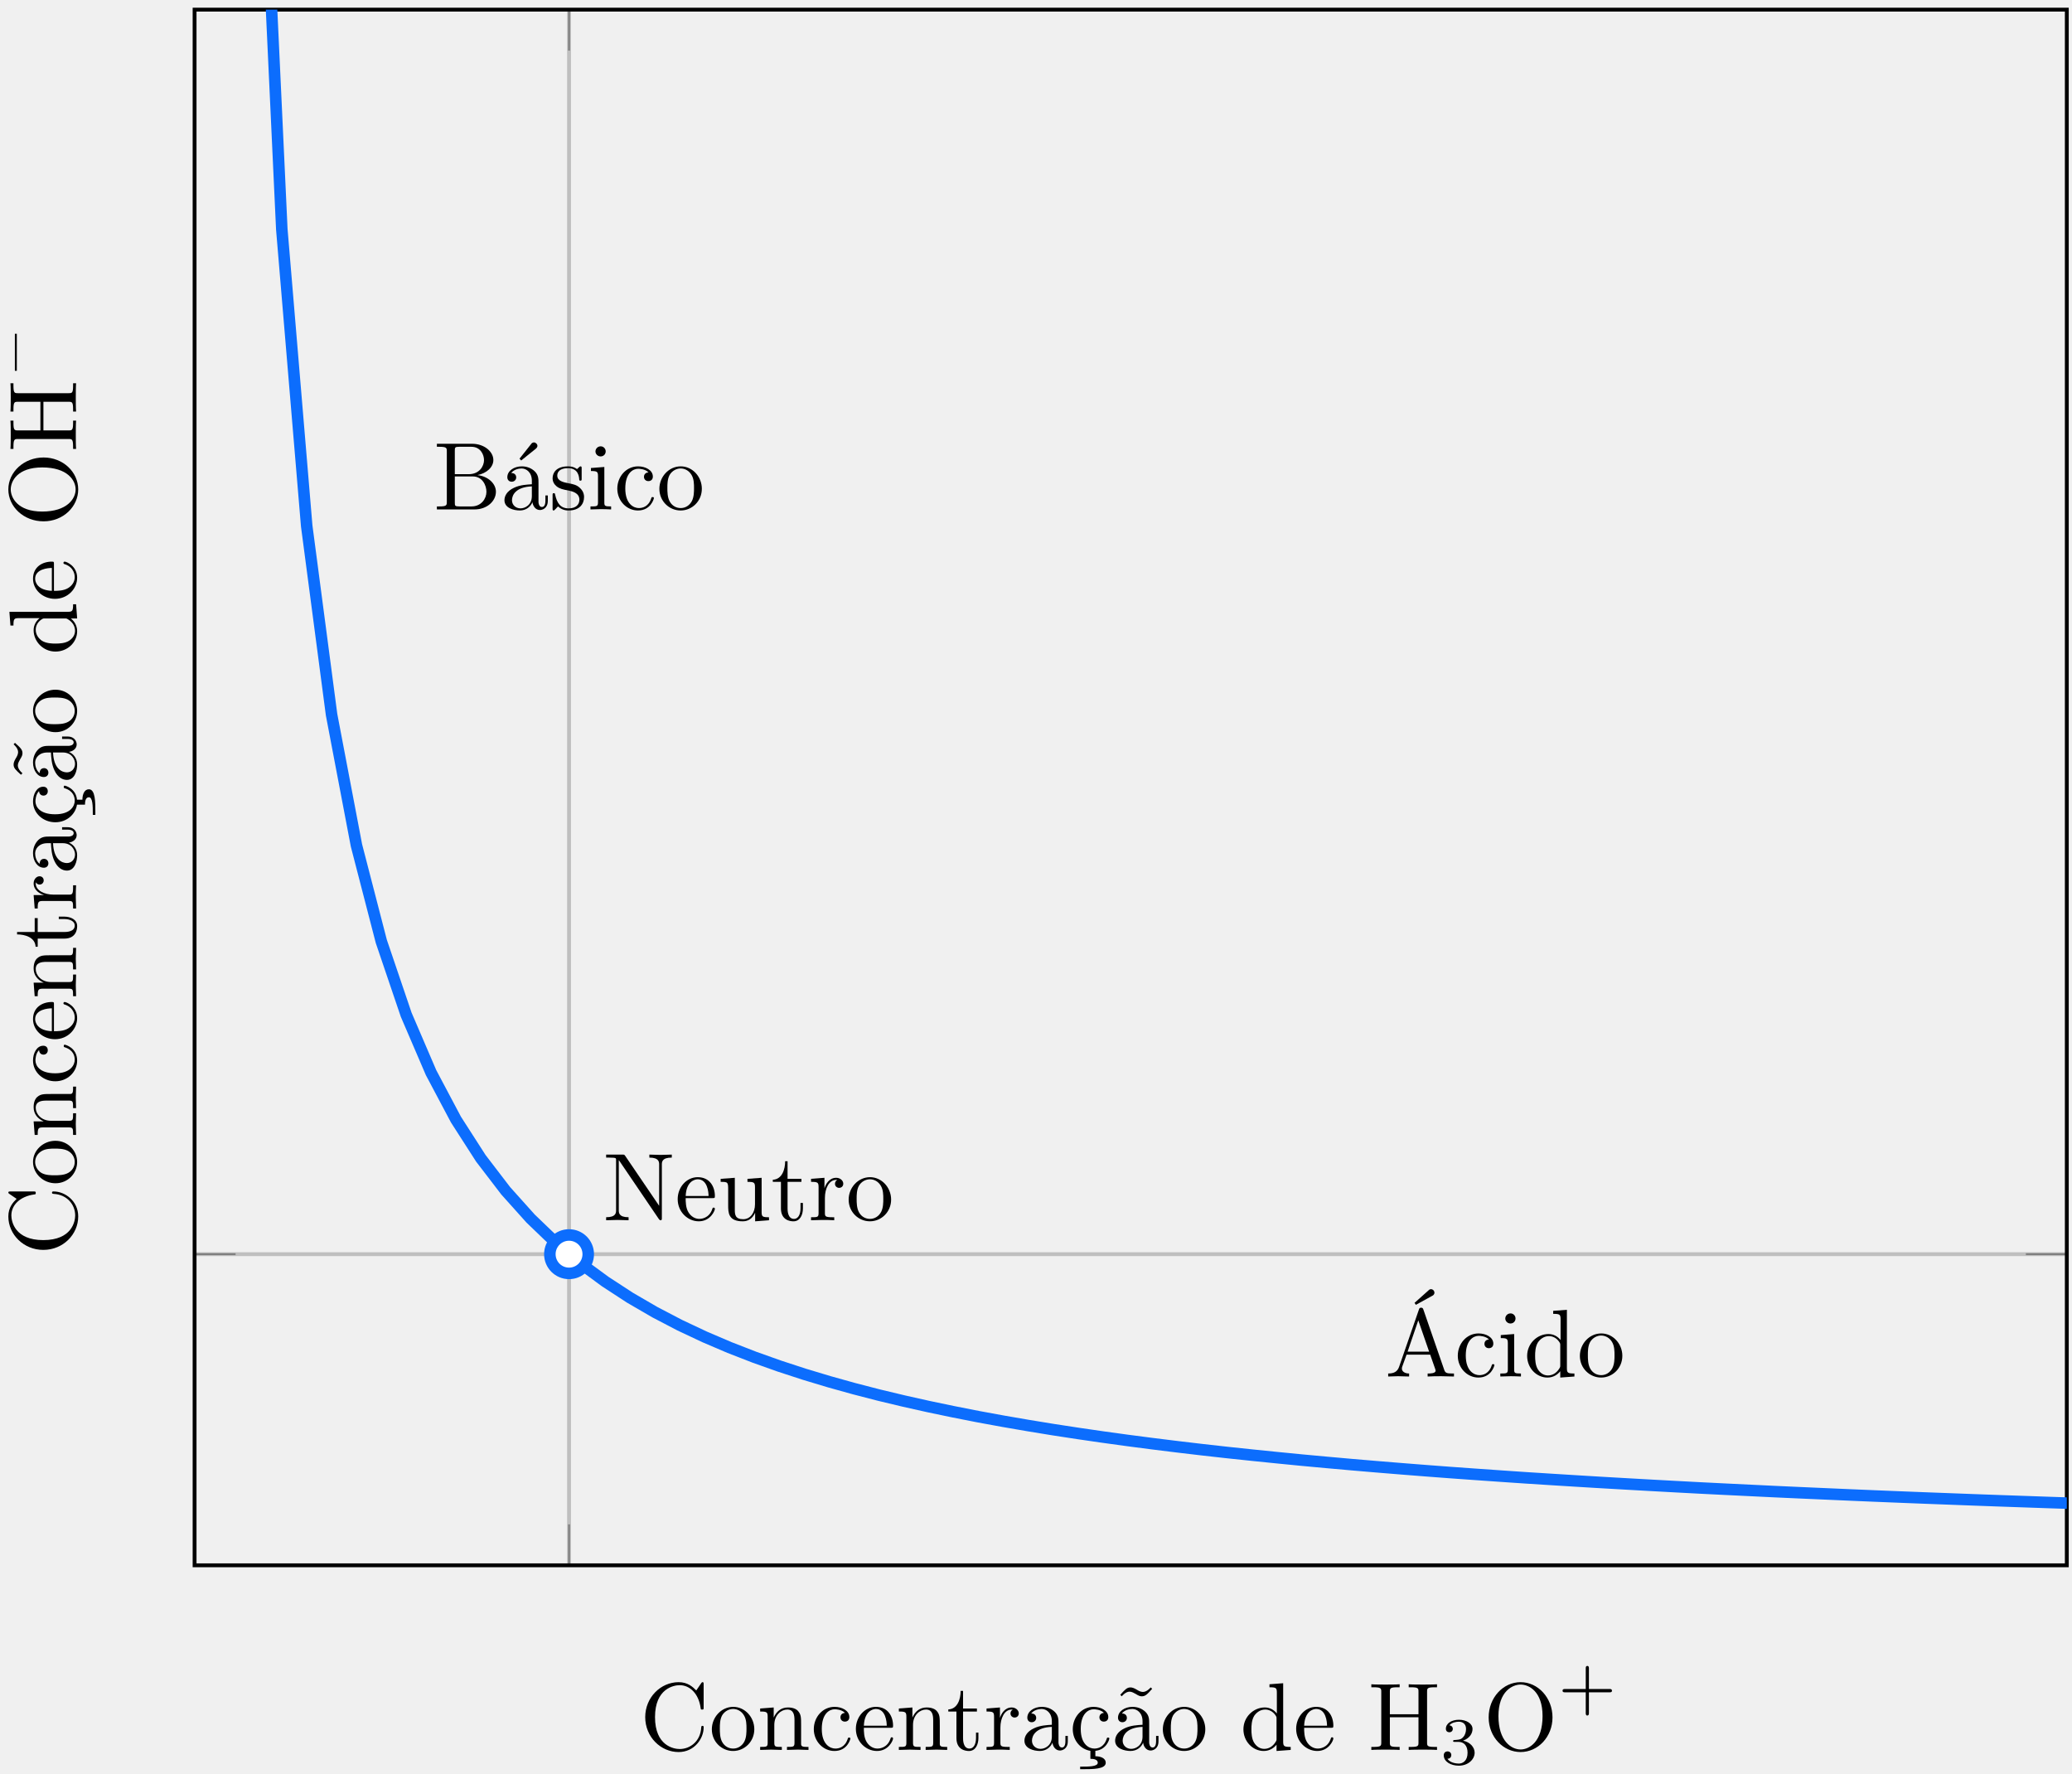
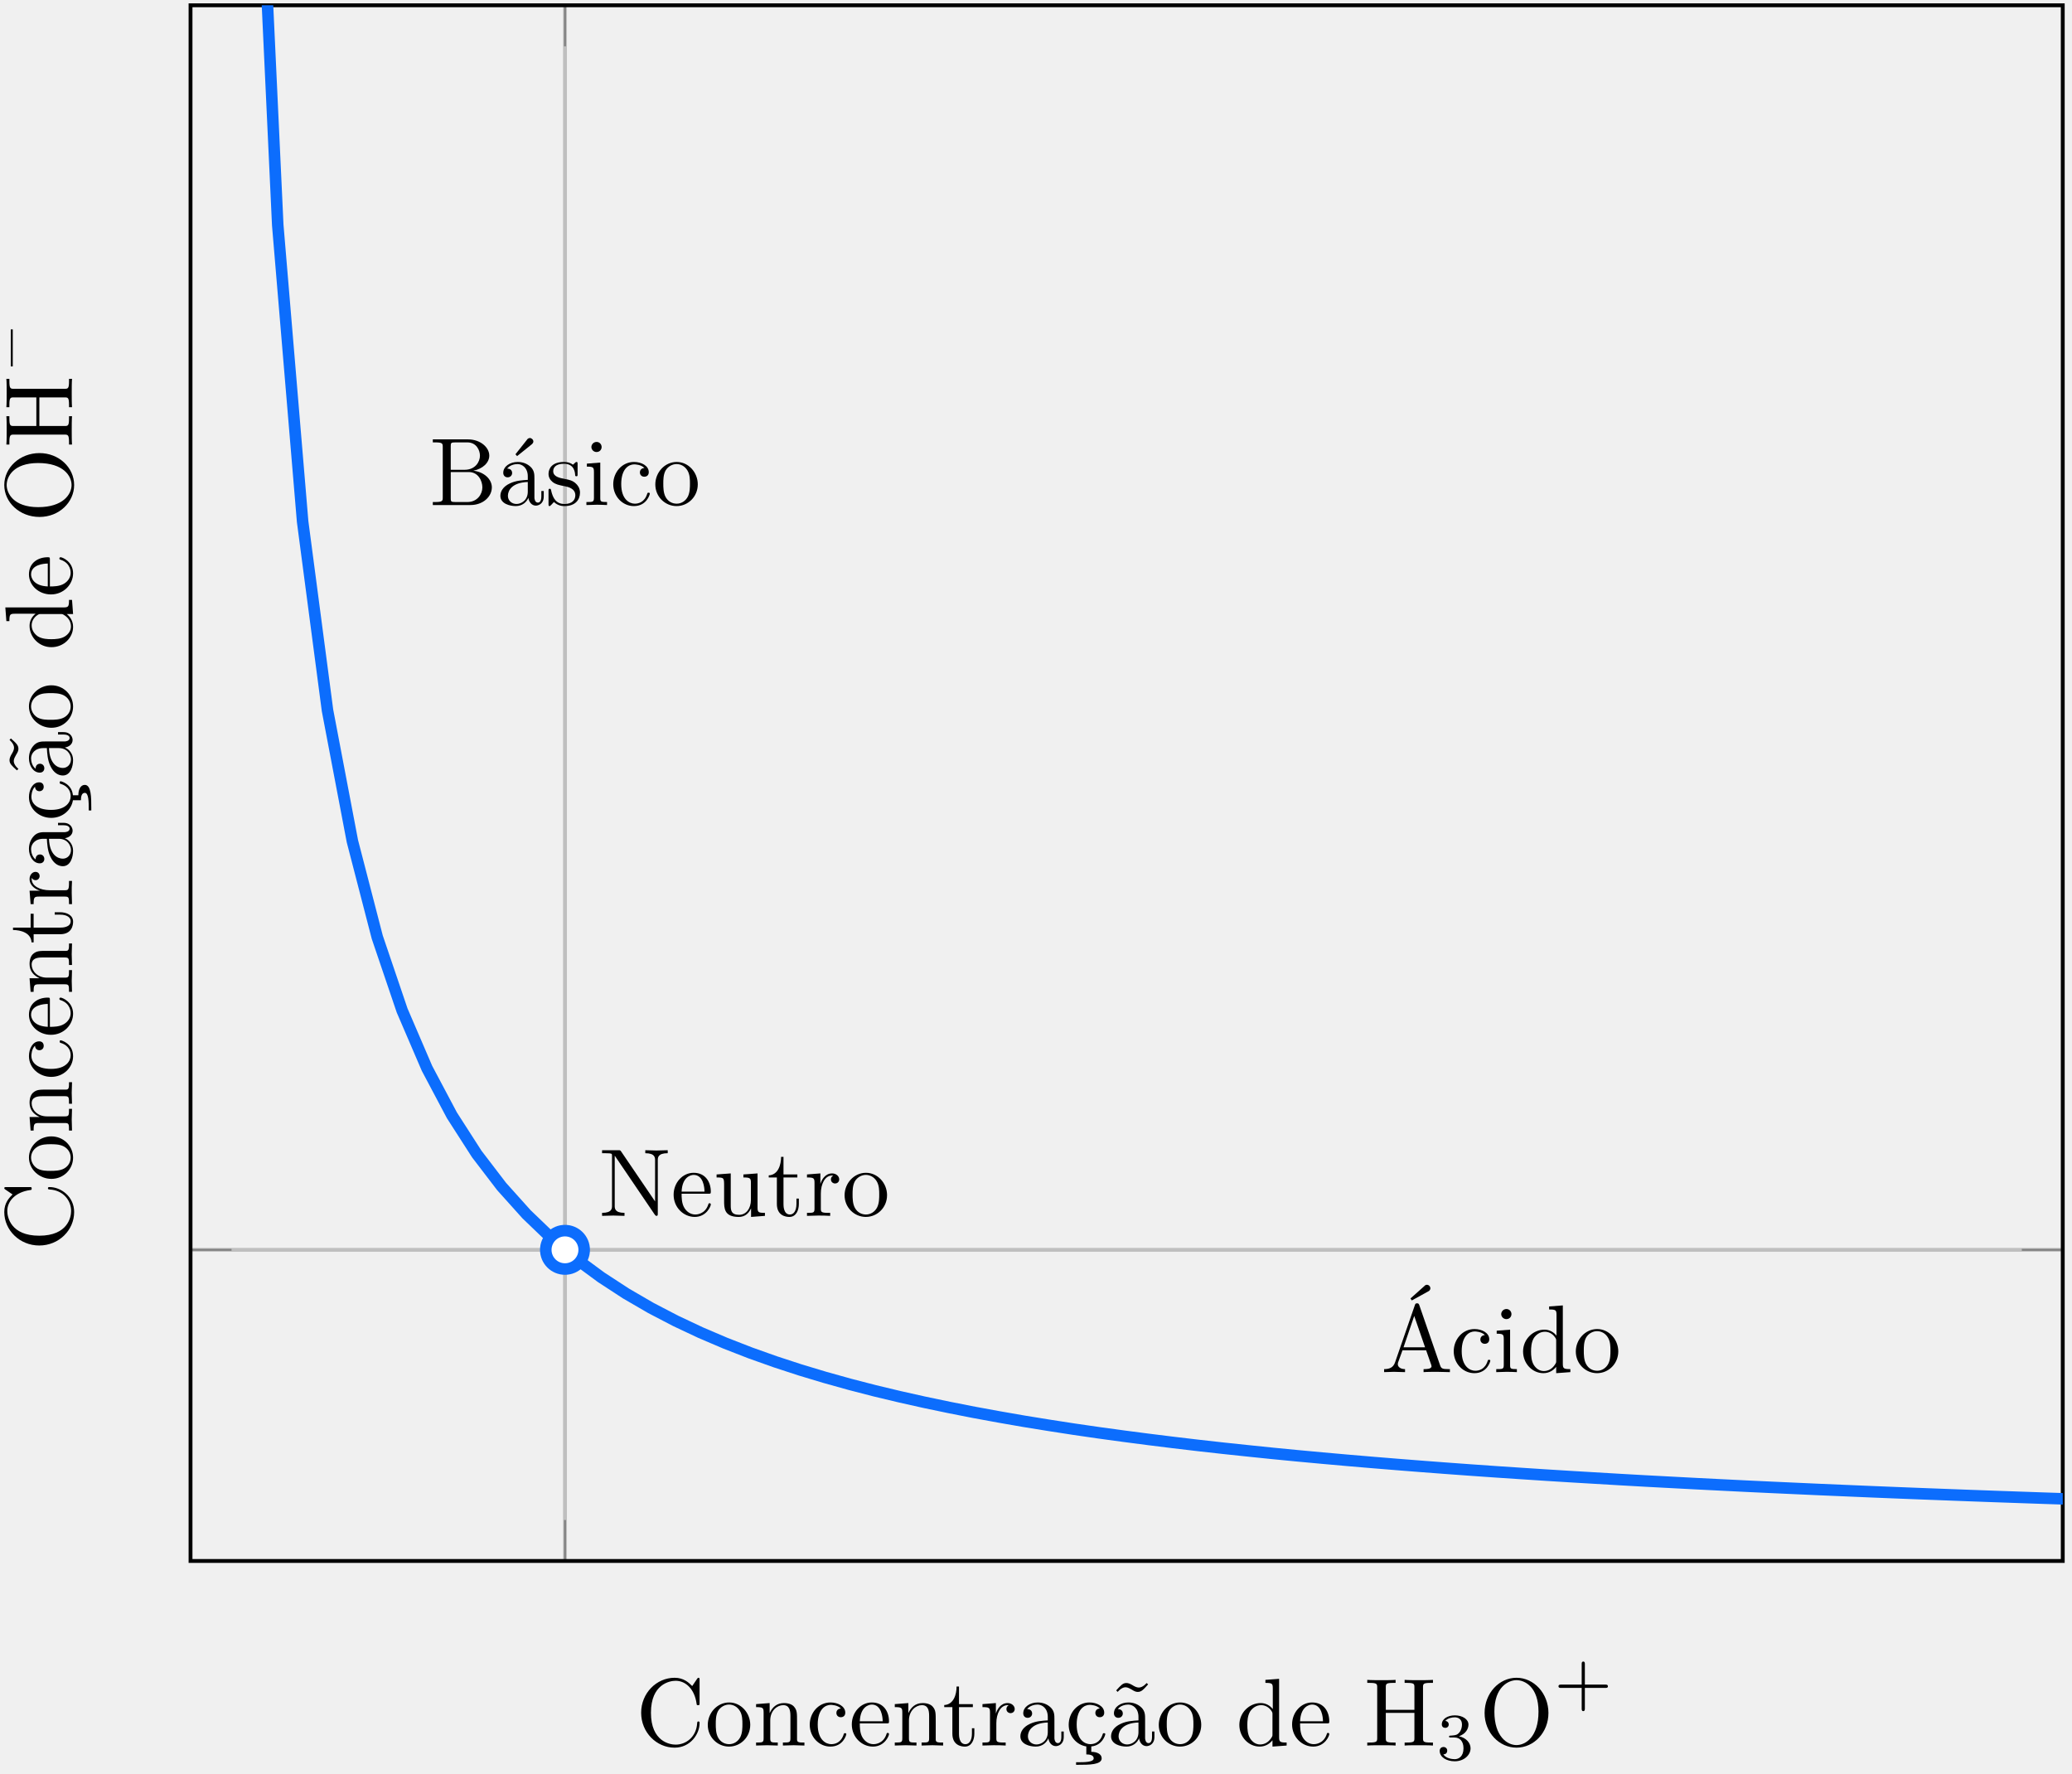
<svg xmlns="http://www.w3.org/2000/svg" xmlns:xlink="http://www.w3.org/1999/xlink" width="215pt" height="184pt" version="1.1" viewBox="0 0 215 184">
  <defs>
    <symbol id="aj" overflow="visible">
      <path d="m7.141-6.5v-0.312l-1.172 0.031-1.156-0.031v0.312c1.016 0 1.016 0.469 1.016 0.734v4.266l-3.516-5.172c-0.094-0.125-0.094-0.141-0.281-0.141h-1.703v0.312h0.297c0.141 0 0.344 0.016 0.484 0.016 0.234 0.031 0.25 0.047 0.25 0.234v5.203c0 0.266 0 0.734-1.031 0.734v0.312l1.172-0.031 1.156 0.031v-0.312c-1.016 0-1.016-0.469-1.016-0.734v-5.188c0.047 0.047 0.047 0.062 0.094 0.125l4.062 5.984c0.094 0.109 0.109 0.125 0.172 0.125 0.141 0 0.141-0.062 0.141-0.266v-5.5c0-0.266 0-0.734 1.031-0.734z" />
    </symbol>
    <symbol id="c" overflow="visible">
      <path d="m4.141-1.188c0-0.094-0.078-0.125-0.141-0.125-0.078 0-0.109 0.062-0.125 0.141-0.344 1.031-1.25 1.031-1.344 1.031-0.5 0-0.891-0.297-1.125-0.672-0.297-0.469-0.297-1.125-0.297-1.484h2.781c0.219 0 0.25 0 0.25-0.219 0-0.984-0.547-1.953-1.781-1.953-1.156 0-2.078 1.031-2.078 2.281 0 1.328 1.047 2.297 2.188 2.297 1.219 0 1.672-1.109 1.672-1.297zm-0.656-1.328h-2.375c0.062-1.484 0.906-1.734 1.25-1.734 1.016 0 1.125 1.344 1.125 1.734z" />
    </symbol>
    <symbol id="z" overflow="visible">
      <path d="m5.328 0v-0.312c-0.688 0-0.766-0.062-0.766-0.562v-3.531l-1.469 0.109v0.312c0.688 0 0.781 0.062 0.781 0.562v1.766c0 0.875-0.484 1.547-1.219 1.547-0.828 0-0.875-0.469-0.875-0.984v-3.312l-1.469 0.109v0.312c0.781 0 0.781 0.031 0.781 0.906v1.5c0 0.781 0 1.688 1.516 1.688 0.562 0 1-0.281 1.281-0.891v0.891z" />
    </symbol>
    <symbol id="i" overflow="visible">
      <path d="m3.312-1.234v-0.562h-0.25v0.547c0 0.734-0.297 1.109-0.672 1.109-0.672 0-0.672-0.906-0.672-1.078v-2.766h1.438v-0.312h-1.438v-1.828h-0.25c0 0.812-0.297 1.875-1.281 1.922v0.219h0.844v2.75c0 1.219 0.938 1.344 1.297 1.344 0.703 0 0.984-0.703 0.984-1.344z" />
    </symbol>
    <symbol id="h" overflow="visible">
      <path d="m3.625-3.797c0-0.312-0.312-0.609-0.734-0.609-0.734 0-1.094 0.672-1.219 1.094v-1.094l-1.391 0.109v0.312c0.703 0 0.781 0.062 0.781 0.562v2.672c0 0.438-0.109 0.438-0.781 0.438v0.312l1.141-0.031c0.391 0 0.859 0 1.266 0.031v-0.312h-0.219c-0.734 0-0.75-0.109-0.75-0.469v-1.531c0-0.984 0.422-1.875 1.172-1.875 0.062 0 0.094 0 0.109 0.016-0.031 0-0.234 0.125-0.234 0.391s0.219 0.422 0.438 0.422c0.172 0 0.422-0.125 0.422-0.438z" />
    </symbol>
    <symbol id="a" overflow="visible">
      <path d="m4.688-2.141c0-1.266-0.984-2.328-2.188-2.328-1.25 0-2.219 1.094-2.219 2.328 0 1.297 1.031 2.25 2.203 2.25 1.203 0 2.203-0.984 2.203-2.25zm-0.812-0.078c0 0.359 0 0.906-0.219 1.344-0.234 0.453-0.672 0.734-1.156 0.734-0.438 0-0.875-0.203-1.141-0.672-0.25-0.438-0.25-1.047-0.25-1.406 0-0.391 0-0.922 0.234-1.359 0.266-0.453 0.734-0.672 1.141-0.672 0.438 0 0.859 0.219 1.125 0.656 0.266 0.422 0.266 1 0.266 1.375z" />
    </symbol>
    <symbol id="y" overflow="visible">
      <path d="m7.141 0v-0.312h-0.172c-0.594 0-0.734-0.062-0.844-0.391l-2.156-6.234c-0.047-0.125-0.078-0.203-0.234-0.203s-0.188 0.062-0.234 0.203l-2.062 5.953c-0.188 0.516-0.578 0.672-1.125 0.672v0.312l1.016-0.031 1.156 0.031v-0.312c-0.5 0-0.75-0.25-0.75-0.5 0-0.031 0.016-0.141 0.016-0.156l0.469-1.297h2.453l0.531 1.516c0.016 0.047 0.031 0.109 0.031 0.141 0 0.297-0.562 0.297-0.828 0.297v0.312c0.359-0.031 1.062-0.031 1.438-0.031zm-2.578-2.578h-2.234l1.109-3.25zm0.547-6.062c0.031-0.219-0.141-0.422-0.359-0.422-0.109 0-0.219 0.078-0.25 0.125l-1.453 1.297 0.141 0.203 1.703-0.938c0.109-0.047 0.188-0.141 0.219-0.266z" />
    </symbol>
    <symbol id="b" overflow="visible">
      <path d="m4.141-1.188c0-0.094-0.109-0.094-0.141-0.094-0.078 0-0.109 0.031-0.125 0.094-0.281 0.922-0.938 1.047-1.297 1.047-0.531 0-1.406-0.422-1.406-2.031 0-1.625 0.812-2.047 1.344-2.047 0.094 0 0.719 0.016 1.062 0.375-0.406 0.031-0.469 0.328-0.469 0.453 0 0.266 0.188 0.453 0.453 0.453s0.469-0.156 0.469-0.469c0-0.672-0.766-1.062-1.531-1.062-1.25 0-2.156 1.078-2.156 2.312 0 1.281 0.984 2.266 2.141 2.266 1.328 0 1.656-1.203 1.656-1.297z" />
    </symbol>
    <symbol id="g" overflow="visible">
      <path d="m2.469 0v-0.312c-0.672 0-0.703-0.047-0.703-0.438v-3.656l-1.391 0.109v0.312c0.641 0 0.734 0.062 0.734 0.547v2.688c0 0.438-0.109 0.438-0.781 0.438v0.312l1.094-0.031c0.359 0 0.703 0.016 1.047 0.031zm-0.562-6.016c0-0.281-0.219-0.531-0.516-0.531-0.344 0-0.547 0.281-0.547 0.531 0 0.266 0.234 0.516 0.531 0.516 0.344 0 0.531-0.266 0.531-0.516z" />
    </symbol>
    <symbol id="k" overflow="visible">
      <path d="m5.25 0v-0.312c-0.688 0-0.781-0.062-0.781-0.562v-6.047l-1.422 0.109v0.312c0.688 0 0.766 0.062 0.766 0.562v2.156c-0.281-0.359-0.719-0.625-1.25-0.625-1.172 0-2.219 0.984-2.219 2.266 0 1.266 0.969 2.25 2.109 2.25 0.641 0 1.078-0.344 1.328-0.656v0.656zm-1.469-1.172c0 0.172 0 0.188-0.109 0.359-0.297 0.484-0.734 0.703-1.172 0.703-0.453 0-0.812-0.266-1.047-0.641-0.25-0.406-0.281-0.969-0.281-1.391 0-0.359 0.016-0.953 0.297-1.406 0.219-0.312 0.594-0.641 1.141-0.641 0.344 0 0.766 0.156 1.062 0.594 0.109 0.172 0.109 0.188 0.109 0.375z" />
    </symbol>
    <symbol id="ai" overflow="visible">
      <path d="m6.484-1.828c0-0.859-0.812-1.609-1.922-1.734 0.969-0.188 1.656-0.828 1.656-1.562 0-0.859-0.922-1.688-2.219-1.688h-3.641v0.312h0.234c0.766 0 0.797 0.109 0.797 0.469v5.25c0 0.359-0.031 0.469-0.797 0.469h-0.234v0.312h3.906c1.328 0 2.219-0.891 2.219-1.828zm-1.234-3.297c0 0.641-0.484 1.469-1.594 1.469h-1.438v-2.438c0-0.344 0.016-0.406 0.484-0.406h1.234c0.969 0 1.312 0.844 1.312 1.375zm0.25 3.297c0 0.703-0.531 1.516-1.547 1.516h-1.25c-0.469 0-0.484-0.062-0.484-0.391v-2.719h1.875c0.984 0 1.406 0.922 1.406 1.594z" />
    </symbol>
    <symbol id="ah" overflow="visible">
      <path d="m4.812-0.891v-0.562h-0.25v0.562c0 0.578-0.25 0.641-0.359 0.641-0.328 0-0.359-0.453-0.359-0.5v-1.984c0-0.422 0-0.812-0.359-1.188-0.391-0.391-0.891-0.547-1.375-0.547-0.812 0-1.5 0.469-1.5 1.125 0 0.297 0.203 0.469 0.453 0.469 0.281 0 0.469-0.203 0.469-0.453 0-0.125-0.062-0.453-0.516-0.453 0.266-0.359 0.766-0.469 1.078-0.469 0.484 0 1.062 0.391 1.062 1.281v0.359c-0.516 0.031-1.219 0.062-1.844 0.359-0.75 0.344-1 0.859-1 1.297 0 0.812 0.969 1.062 1.594 1.062 0.672 0 1.125-0.406 1.312-0.859 0.047 0.391 0.312 0.812 0.781 0.812 0.203 0 0.812-0.141 0.812-0.953zm-1.656-0.5c0 0.938-0.719 1.281-1.172 1.281-0.484 0-0.891-0.344-0.891-0.844 0-0.547 0.406-1.375 2.062-1.438zm0.578-5.203c0-0.188-0.188-0.359-0.359-0.359-0.156 0-0.266 0.109-0.297 0.172l-1.203 1.516 0.172 0.188 1.516-1.219c0.094-0.078 0.172-0.188 0.172-0.297z" />
    </symbol>
    <symbol id="ag" overflow="visible">
      <path d="m3.594-1.281c0-0.516-0.297-0.828-0.422-0.938-0.328-0.328-0.719-0.406-1.141-0.484-0.562-0.109-1.219-0.234-1.219-0.812 0-0.359 0.25-0.766 1.109-0.766 1.094 0 1.156 0.906 1.172 1.203 0 0.094 0.109 0.094 0.109 0.094 0.141 0 0.141-0.047 0.141-0.234v-1.016c0-0.156 0-0.234-0.109-0.234-0.047 0-0.078 0-0.203 0.125-0.031 0.031-0.125 0.125-0.172 0.156-0.375-0.281-0.781-0.281-0.938-0.281-1.219 0-1.594 0.672-1.594 1.234 0 0.344 0.156 0.625 0.422 0.844 0.328 0.25 0.609 0.312 1.328 0.453 0.219 0.047 1.031 0.203 1.031 0.922 0 0.5-0.344 0.906-1.125 0.906-0.844 0-1.203-0.562-1.391-1.422-0.031-0.125-0.031-0.156-0.141-0.156-0.125 0-0.125 0.062-0.125 0.234v1.328c0 0.172 0 0.234 0.109 0.234 0.047 0 0.062-0.016 0.25-0.203 0.016-0.016 0.016-0.031 0.203-0.219 0.438 0.406 0.891 0.422 1.094 0.422 1.141 0 1.609-0.672 1.609-1.391z" />
    </symbol>
    <symbol id="af" overflow="visible">
      <path d="m6.625-2.328c0-0.094 0-0.172-0.125-0.172-0.109 0-0.109 0.062-0.125 0.172-0.078 1.422-1.141 2.234-2.234 2.234-0.609 0-2.562-0.328-2.562-3.312 0-2.969 1.953-3.312 2.562-3.312 1.078 0 1.969 0.906 2.172 2.359 0.016 0.141 0.016 0.172 0.156 0.172 0.156 0 0.156-0.031 0.156-0.234v-2.359c0-0.172 0-0.25-0.109-0.25-0.031 0-0.078 0-0.156 0.125l-0.5 0.734c-0.359-0.359-0.875-0.859-1.828-0.859-1.875 0-3.469 1.594-3.469 3.625 0 2.062 1.609 3.625 3.469 3.625 1.625 0 2.594-1.391 2.594-2.547z" />
    </symbol>
    <symbol id="j" overflow="visible">
      <path d="m5.328 0v-0.312c-0.516 0-0.766 0-0.766-0.297v-1.906c0-0.859 0-1.156-0.312-1.516-0.141-0.172-0.469-0.375-1.047-0.375-0.734 0-1.203 0.422-1.484 1.047v-1.047l-1.406 0.109v0.312c0.703 0 0.781 0.062 0.781 0.562v2.672c0 0.438-0.109 0.438-0.781 0.438v0.312l1.141-0.031 1.109 0.031v-0.312c-0.672 0-0.781 0-0.781-0.438v-1.844c0-1.031 0.719-1.594 1.344-1.594 0.641 0 0.75 0.531 0.75 1.109v2.328c0 0.438-0.109 0.438-0.781 0.438v0.312l1.125-0.031z" />
    </symbol>
    <symbol id="ae" overflow="visible">
      <path d="m4.812-0.891v-0.562h-0.25v0.562c0 0.578-0.25 0.641-0.359 0.641-0.328 0-0.359-0.453-0.359-0.5v-1.984c0-0.422 0-0.812-0.359-1.188-0.391-0.391-0.891-0.547-1.375-0.547-0.812 0-1.5 0.469-1.5 1.125 0 0.297 0.203 0.469 0.453 0.469 0.281 0 0.469-0.203 0.469-0.453 0-0.125-0.062-0.453-0.516-0.453 0.266-0.359 0.766-0.469 1.078-0.469 0.484 0 1.062 0.391 1.062 1.281v0.359c-0.516 0.031-1.219 0.062-1.844 0.359-0.75 0.344-1 0.859-1 1.297 0 0.812 0.969 1.062 1.594 1.062 0.672 0 1.125-0.406 1.312-0.859 0.047 0.391 0.312 0.812 0.781 0.812 0.203 0 0.812-0.141 0.812-0.953zm-1.656-0.5c0 0.938-0.719 1.281-1.172 1.281-0.484 0-0.891-0.344-0.891-0.844 0-0.547 0.406-1.375 2.062-1.438z" />
    </symbol>
    <symbol id="ad" overflow="visible">
      <path d="m4.141-1.188c0-0.094-0.109-0.094-0.141-0.094-0.078 0-0.109 0.031-0.125 0.094-0.281 0.922-0.938 1.047-1.297 1.047-0.531 0-1.406-0.422-1.406-2.031 0-1.625 0.812-2.047 1.344-2.047 0.094 0 0.719 0.016 1.062 0.375-0.406 0.031-0.469 0.328-0.469 0.453 0 0.266 0.188 0.453 0.453 0.453s0.469-0.156 0.469-0.469c0-0.672-0.766-1.062-1.531-1.062-1.25 0-2.156 1.078-2.156 2.312 0 1.172 0.812 2.094 1.828 2.25v0.828c0.375 0 0.766 0.078 0.766 0.406 0 0.406-0.953 0.406-1.703 0.406h-0.125v0.266h0.25c1.078 0 2.406 0 2.406-0.672 0-0.469-0.531-0.672-1.078-0.672v-0.562c1.156-0.109 1.453-1.188 1.453-1.281z" />
    </symbol>
    <symbol id="ac" overflow="visible">
      <path d="m4.812-0.891v-0.562h-0.25v0.562c0 0.578-0.25 0.641-0.359 0.641-0.328 0-0.359-0.453-0.359-0.5v-1.984c0-0.422 0-0.812-0.359-1.188-0.391-0.391-0.891-0.547-1.375-0.547-0.812 0-1.5 0.469-1.5 1.125 0 0.297 0.203 0.469 0.453 0.469 0.281 0 0.469-0.203 0.469-0.453 0-0.125-0.062-0.453-0.516-0.453 0.266-0.359 0.766-0.469 1.078-0.469 0.484 0 1.062 0.391 1.062 1.281v0.359c-0.516 0.031-1.219 0.062-1.844 0.359-0.75 0.344-1 0.859-1 1.297 0 0.812 0.969 1.062 1.594 1.062 0.672 0 1.125-0.406 1.312-0.859 0.047 0.391 0.312 0.812 0.781 0.812 0.203 0 0.812-0.141 0.812-0.953zm-1.656-0.5c0 0.938-0.719 1.281-1.172 1.281-0.484 0-0.891-0.344-0.891-0.844 0-0.547 0.406-1.375 2.062-1.438zm1-4.953-0.156-0.141s-0.375 0.469-0.812 0.469c-0.234 0-0.484-0.141-0.656-0.25-0.266-0.156-0.453-0.219-0.625-0.219-0.375 0-0.562 0.219-1.062 0.766l0.156 0.156s0.375-0.484 0.812-0.484c0.234 0 0.484 0.156 0.656 0.25 0.266 0.172 0.438 0.234 0.609 0.234 0.375 0 0.578-0.219 1.078-0.781z" />
    </symbol>
    <symbol id="ab" overflow="visible">
      <path d="m7.141 0v-0.312h-0.25c-0.766 0-0.781-0.109-0.781-0.469v-5.25c0-0.359 0.016-0.469 0.781-0.469h0.25v-0.312c-0.359 0.031-1.094 0.031-1.469 0.031s-1.125 0-1.469-0.031v0.312h0.234c0.766 0 0.781 0.109 0.781 0.469v2.328h-2.969v-2.328c0-0.359 0.016-0.469 0.781-0.469h0.234v-0.312c-0.344 0.031-1.078 0.031-1.469 0.031-0.375 0-1.125 0-1.469-0.031v0.312h0.234c0.766 0 0.797 0.109 0.797 0.469v5.25c0 0.359-0.031 0.469-0.797 0.469h-0.234v0.312c0.344-0.031 1.094-0.031 1.469-0.031s1.125 0 1.469 0.031v-0.312h-0.234c-0.766 0-0.781-0.109-0.781-0.469v-2.609h2.969v2.609c0 0.359-0.016 0.469-0.781 0.469h-0.234v0.312c0.344-0.031 1.078-0.031 1.453-0.031 0.391 0 1.125 0 1.484 0.031z" />
    </symbol>
    <symbol id="aa" overflow="visible">
      <path d="m7.188-3.375c0-2.031-1.5-3.656-3.312-3.656-1.797 0-3.312 1.594-3.312 3.656 0 2.047 1.531 3.594 3.312 3.594 1.812 0 3.312-1.578 3.312-3.594zm-1.031-0.141c0 2.641-1.359 3.469-2.281 3.469-0.953 0-2.297-0.875-2.297-3.469 0-2.578 1.469-3.266 2.297-3.266 0.859 0 2.281 0.703 2.281 3.266z" />
    </symbol>
    <symbol id="x" overflow="visible">
      <path d="m3.578-1.203c0-0.547-0.438-1.094-1.203-1.25 0.719-0.266 0.984-0.781 0.984-1.219 0-0.547-0.625-0.953-1.406-0.953-0.766 0-1.359 0.375-1.359 0.938 0 0.234 0.156 0.359 0.359 0.359 0.219 0 0.359-0.156 0.359-0.344 0-0.203-0.141-0.359-0.359-0.375 0.25-0.297 0.719-0.375 0.984-0.375 0.312 0 0.75 0.156 0.75 0.75 0 0.297-0.094 0.625-0.281 0.828-0.219 0.266-0.422 0.281-0.766 0.312-0.172 0.016-0.188 0.016-0.219 0.016 0 0-0.078 0.016-0.078 0.094 0 0.094 0.062 0.094 0.188 0.094h0.375c0.547 0 0.938 0.375 0.938 1.125 0 0.859-0.516 1.125-0.906 1.125-0.281 0-0.906-0.078-1.188-0.5 0.328 0 0.406-0.234 0.406-0.391 0-0.219-0.172-0.375-0.391-0.375-0.188 0-0.391 0.125-0.391 0.406 0 0.656 0.719 1.078 1.562 1.078 0.969 0 1.641-0.656 1.641-1.344z" />
    </symbol>
    <symbol id="w" overflow="visible">
      <path d="m5.609-1.734c0-0.188-0.156-0.188-0.25-0.188h-2.141v-2.141c0-0.078 0-0.25-0.156-0.25-0.172 0-0.172 0.156-0.172 0.25v2.141h-2.141c-0.094 0-0.266 0-0.266 0.172s0.156 0.172 0.266 0.172h2.141v2.141c0 0.094 0 0.266 0.156 0.266 0.172 0 0.172-0.172 0.172-0.266v-2.141h2.141c0.094 0 0.25 0 0.25-0.156z" />
    </symbol>
    <symbol id="v" overflow="visible">
      <path d="m-2.328-6.625c-0.094 0-0.172 0-0.172 0.125 0 0.109 0.062 0.109 0.172 0.125 1.422 0.078 2.234 1.141 2.234 2.234 0 0.609-0.328 2.562-3.312 2.562-2.969 0-3.312-1.953-3.312-2.562 0-1.078 0.906-1.969 2.359-2.172 0.141-0.016 0.172-0.016 0.172-0.156 0-0.156-0.031-0.156-0.234-0.156h-2.359c-0.172 0-0.25 0-0.25 0.109 0 0.031 0 0.078 0.125 0.156l0.734 0.5c-0.359 0.359-0.859 0.875-0.859 1.828 0 1.875 1.594 3.469 3.625 3.469 2.062 0 3.625-1.609 3.625-3.469 0-1.625-1.391-2.594-2.547-2.594z" />
    </symbol>
    <symbol id="f" overflow="visible">
      <path d="m-2.141-4.688c-1.266 0-2.328 0.984-2.328 2.188 0 1.25 1.094 2.219 2.328 2.219 1.297 0 2.25-1.031 2.25-2.203 0-1.203-0.984-2.203-2.25-2.203zm-0.078 0.812c0.359 0 0.906 0 1.344 0.219 0.453 0.234 0.734 0.672 0.734 1.156 0 0.438-0.203 0.875-0.672 1.141-0.438 0.25-1.047 0.25-1.406 0.25-0.391 0-0.922 0-1.359-0.234-0.453-0.266-0.672-0.734-0.672-1.141 0-0.438 0.219-0.859 0.656-1.125 0.422-0.266 1-0.266 1.375-0.266z" />
    </symbol>
    <symbol id="e" overflow="visible">
      <path d="m0-5.328h-0.312c0 0.516 0 0.766-0.297 0.766h-1.906c-0.859 0-1.156 0-1.516 0.312-0.172 0.141-0.375 0.469-0.375 1.047 0 0.734 0.422 1.203 1.047 1.484h-1.047l0.109 1.406h0.312c0-0.703 0.062-0.781 0.562-0.781h2.672c0.438 0 0.438 0.109 0.438 0.781h0.312l-0.031-1.141 0.031-1.109h-0.312c0 0.672 0 0.781-0.438 0.781h-1.844c-1.031 0-1.594-0.719-1.594-1.344 0-0.641 0.531-0.75 1.109-0.75h2.328c0.438 0 0.438 0.109 0.438 0.781h0.312l-0.031-1.125z" />
    </symbol>
    <symbol id="q" overflow="visible">
      <path d="m-1.188-4.141c-0.094 0-0.094 0.109-0.094 0.141 0 0.078 0.031 0.109 0.094 0.125 0.922 0.281 1.047 0.938 1.047 1.297 0 0.531-0.422 1.406-2.031 1.406-1.625 0-2.047-0.812-2.047-1.344 0-0.094 0.016-0.719 0.375-1.062 0.031 0.406 0.328 0.469 0.453 0.469 0.266 0 0.453-0.188 0.453-0.453s-0.156-0.469-0.469-0.469c-0.672 0-1.062 0.766-1.062 1.531 0 1.25 1.078 2.156 2.312 2.156 1.281 0 2.266-0.984 2.266-2.141 0-1.328-1.203-1.656-1.297-1.656z" />
    </symbol>
    <symbol id="d" overflow="visible">
      <path d="m-1.188-4.141c-0.094 0-0.125 0.078-0.125 0.141 0 0.078 0.062 0.109 0.141 0.125 1.031 0.344 1.031 1.25 1.031 1.344 0 0.5-0.297 0.891-0.672 1.125-0.469 0.297-1.125 0.297-1.484 0.297v-2.781c0-0.219 0-0.25-0.219-0.25-0.984 0-1.953 0.547-1.953 1.781 0 1.156 1.031 2.078 2.281 2.078 1.328 0 2.297-1.047 2.297-2.188 0-1.219-1.109-1.672-1.297-1.672zm-1.328 0.656v2.375c-1.484-0.062-1.734-0.906-1.734-1.25 0-1.016 1.344-1.125 1.734-1.125z" />
    </symbol>
    <symbol id="p" overflow="visible">
      <path d="m-1.234-3.312h-0.562v0.25h0.547c0.734 0 1.109 0.297 1.109 0.672 0 0.672-0.906 0.672-1.078 0.672h-2.766v-1.438h-0.312v1.438h-1.828v0.25c0.812 0 1.875 0.297 1.922 1.281h0.219v-0.844h2.75c1.219 0 1.344-0.938 1.344-1.297 0-0.703-0.703-0.984-1.344-0.984z" />
    </symbol>
    <symbol id="o" overflow="visible">
      <path d="m-3.797-3.625c-0.312 0-0.609 0.312-0.609 0.734 0 0.734 0.672 1.094 1.094 1.219h-1.094l0.109 1.391h0.312c0-0.703 0.062-0.781 0.562-0.781h2.672c0.438 0 0.438 0.109 0.438 0.781h0.312l-0.031-1.141c0-0.391 0-0.859 0.031-1.266h-0.312v0.219c0 0.734-0.109 0.75-0.469 0.75h-1.531c-0.984 0-1.875-0.422-1.875-1.172 0-0.062 0-0.094 0.016-0.109 0 0.031 0.125 0.234 0.391 0.234s0.422-0.219 0.422-0.438c0-0.172-0.125-0.422-0.438-0.422z" />
    </symbol>
    <symbol id="n" overflow="visible">
      <path d="m-0.891-4.812h-0.562v0.25h0.562c0.578 0 0.641 0.25 0.641 0.359 0 0.328-0.453 0.359-0.5 0.359h-1.984c-0.422 0-0.812 0-1.188 0.359-0.391 0.391-0.547 0.891-0.547 1.375 0 0.812 0.469 1.5 1.125 1.5 0.297 0 0.469-0.203 0.469-0.453 0-0.281-0.203-0.469-0.453-0.469-0.125 0-0.453 0.062-0.453 0.516-0.359-0.266-0.469-0.766-0.469-1.078 0-0.484 0.391-1.062 1.281-1.062h0.359c0.031 0.516 0.062 1.219 0.359 1.844 0.344 0.75 0.859 1 1.297 1 0.812 0 1.062-0.969 1.062-1.594 0-0.672-0.406-1.125-0.859-1.312 0.391-0.047 0.812-0.312 0.812-0.781 0-0.203-0.141-0.812-0.953-0.812zm-0.5 1.656c0.938 0 1.281 0.719 1.281 1.172 0 0.484-0.344 0.891-0.844 0.891-0.547 0-1.375-0.406-1.438-2.062z" />
    </symbol>
    <symbol id="m" overflow="visible">
      <path d="m-1.188-4.141c-0.094 0-0.094 0.109-0.094 0.141 0 0.078 0.031 0.109 0.094 0.125 0.922 0.281 1.047 0.938 1.047 1.297 0 0.531-0.422 1.406-2.031 1.406-1.625 0-2.047-0.812-2.047-1.344 0-0.094 0.016-0.719 0.375-1.062 0.031 0.406 0.328 0.469 0.453 0.469 0.266 0 0.453-0.188 0.453-0.453s-0.156-0.469-0.469-0.469c-0.672 0-1.062 0.766-1.062 1.531 0 1.25 1.078 2.156 2.312 2.156 1.172 0 2.094-0.812 2.25-1.828h0.828c0-0.375 0.078-0.766 0.406-0.766 0.406 0 0.406 0.953 0.406 1.703v0.125h0.266v-0.25c0-1.078 0-2.406-0.672-2.406-0.469 0-0.672 0.531-0.672 1.078h-0.562c-0.109-1.156-1.188-1.453-1.281-1.453z" />
    </symbol>
    <symbol id="u" overflow="visible">
      <path d="m-0.891-4.812h-0.562v0.25h0.562c0.578 0 0.641 0.25 0.641 0.359 0 0.328-0.453 0.359-0.5 0.359h-1.984c-0.422 0-0.812 0-1.188 0.359-0.391 0.391-0.547 0.891-0.547 1.375 0 0.812 0.469 1.5 1.125 1.5 0.297 0 0.469-0.203 0.469-0.453 0-0.281-0.203-0.469-0.453-0.469-0.125 0-0.453 0.062-0.453 0.516-0.359-0.266-0.469-0.766-0.469-1.078 0-0.484 0.391-1.062 1.281-1.062h0.359c0.031 0.516 0.062 1.219 0.359 1.844 0.344 0.75 0.859 1 1.297 1 0.812 0 1.062-0.969 1.062-1.594 0-0.672-0.406-1.125-0.859-1.312 0.391-0.047 0.812-0.312 0.812-0.781 0-0.203-0.141-0.812-0.953-0.812zm-0.5 1.656c0.938 0 1.281 0.719 1.281 1.172 0 0.484-0.344 0.891-0.844 0.891-0.547 0-1.375-0.406-1.438-2.062zm-4.953-1-0.141 0.156s0.469 0.375 0.469 0.812c0 0.234-0.141 0.484-0.25 0.656-0.156 0.266-0.219 0.453-0.219 0.625 0 0.375 0.219 0.562 0.766 1.062l0.156-0.156s-0.484-0.375-0.484-0.812c0-0.234 0.156-0.484 0.25-0.656 0.172-0.266 0.234-0.438 0.234-0.609 0-0.375-0.219-0.578-0.781-1.078z" />
    </symbol>
    <symbol id="t" overflow="visible">
      <path d="m0-5.25h-0.312c0 0.688-0.062 0.781-0.562 0.781h-6.047l0.109 1.422h0.312c0-0.688 0.062-0.766 0.562-0.766h2.156c-0.359 0.281-0.625 0.719-0.625 1.25 0 1.172 0.984 2.219 2.266 2.219 1.266 0 2.25-0.969 2.25-2.109 0-0.641-0.344-1.078-0.656-1.328h0.656zm-1.172 1.469c0.172 0 0.188 0 0.359 0.109 0.484 0.297 0.703 0.734 0.703 1.172 0 0.453-0.266 0.812-0.641 1.047-0.406 0.25-0.969 0.281-1.391 0.281-0.359 0-0.953-0.016-1.406-0.297-0.312-0.219-0.641-0.594-0.641-1.141 0-0.344 0.156-0.766 0.594-1.062 0.172-0.109 0.188-0.109 0.375-0.109z" />
    </symbol>
    <symbol id="s" overflow="visible">
      <path d="m-3.375-7.188c-2.031 0-3.656 1.5-3.656 3.312 0 1.797 1.594 3.312 3.656 3.312 2.047 0 3.594-1.531 3.594-3.312 0-1.812-1.578-3.312-3.594-3.312zm-0.141 1.031c2.641 0 3.469 1.359 3.469 2.281 0 0.953-0.875 2.297-3.469 2.297-2.578 0-3.266-1.469-3.266-2.297 0-0.859 0.703-2.281 3.266-2.281z" />
    </symbol>
    <symbol id="r" overflow="visible">
      <path d="m0-7.141h-0.312v0.25c0 0.766-0.109 0.781-0.469 0.781h-5.25c-0.359 0-0.469-0.016-0.469-0.781v-0.25h-0.312c0.031 0.359 0.031 1.094 0.031 1.469s0 1.125-0.031 1.469h0.312v-0.234c0-0.766 0.109-0.781 0.469-0.781h2.328v2.969h-2.328c-0.359 0-0.469-0.016-0.469-0.781v-0.234h-0.312c0.031 0.344 0.031 1.078 0.031 1.469 0 0.375 0 1.125-0.031 1.469h0.312v-0.234c0-0.766 0.109-0.797 0.469-0.797h5.25c0.359 0 0.469 0.031 0.469 0.797v0.234h0.312c-0.031-0.344-0.031-1.094-0.031-1.469s0-1.125 0.031-1.469h-0.312v0.234c0 0.766-0.109 0.781-0.469 0.781h-2.609v-2.969h2.609c0.359 0 0.469 0.016 0.469 0.781v0.234h0.312c-0.031-0.344-0.031-1.078-0.031-1.453 0-0.391 0-1.125 0.031-1.484z" />
    </symbol>
    <symbol id="l" overflow="visible">
      <path d="m-1.75-3.906h-0.203v3.844h0.203z" />
    </symbol>
    <clipPath id="ak">
-       <path d="m20.191 1h194.27v161.39h-194.27z" />
+       <path d="m19.77 0.543h194.27v161.39h-194.27z" />
    </clipPath>
  </defs>
-   <path transform="matrix(1 0 0 -1 20.193 162.39)" d="m38.854 3.75e-4v161.39" fill="none" stroke="#bfbfbf" stroke-miterlimit="10" stroke-width=".399" />
-   <path transform="matrix(1 0 0 -1 20.193 162.39)" d="m-0.002 32.278h194.27" fill="none" stroke="#bfbfbf" stroke-miterlimit="10" stroke-width=".399" />
-   <path transform="matrix(1 0 0 -1 20.193 162.39)" d="m38.854 3.75e-4v4.25m0 157.14v-4.25" fill="none" stroke="#7f7f7f" stroke-miterlimit="10" stroke-width=".199" />
-   <path transform="matrix(1 0 0 -1 20.193 162.39)" d="m-0.002 32.278h4.254m190.02 0h-4.25" fill="none" stroke="#7f7f7f" stroke-miterlimit="10" stroke-width=".199" />
-   <path transform="matrix(1 0 0 -1 20.193 162.39)" d="m-0.002 3.75e-4v161.39h194.27v-161.39z" fill="none" stroke="#000" stroke-miterlimit="10" stroke-width=".399" />
+   <path transform="matrix(1 0 0 -1 19.771 161.94)" d="m38.854 0.001v161.39" fill="none" stroke="#bfbfbf" stroke-miterlimit="10" stroke-width=".399" />
+   <path transform="matrix(1 0 0 -1 19.771 161.94)" d="m-0.001 32.279h194.27" fill="none" stroke="#bfbfbf" stroke-miterlimit="10" stroke-width=".399" />
+   <path transform="matrix(1 0 0 -1 19.771 161.94)" d="m38.854 0.001v4.25m0 157.14v-4.254" fill="none" stroke="#7f7f7f" stroke-miterlimit="10" stroke-width=".199" />
+   <path transform="matrix(1 0 0 -1 19.771 161.94)" d="m-0.001 32.279h4.254m190.02 0h-4.25" fill="none" stroke="#7f7f7f" stroke-miterlimit="10" stroke-width=".199" />
+   <path transform="matrix(1 0 0 -1 19.771 161.94)" d="m-0.001 0.001v161.39h194.27v-161.39z" fill="none" stroke="#000" stroke-miterlimit="10" stroke-width=".399" />
  <g clip-path="url(#ak)">
-     <path transform="matrix(1 0 0 -1 20.193 162.39)" d="m3.885 322.79 2.582-128.86 2.582-55.328 2.582-30.766 2.582-19.59 2.582-13.562 2.578-9.957 2.582-7.606 2.582-6.012 2.582-4.867 2.582-4.019 2.582-3.371 2.582-2.879 2.582-2.481 2.582-2.16 2.582-1.898 2.578-1.68 2.582-1.5 2.582-1.348 2.582-1.215 2.582-1.102 2.582-1.004 2.582-0.918 2.582-0.844 2.582-0.777 2.578-0.719 2.582-0.668 2.582-0.617 2.582-0.578 2.582-0.539 2.582-0.508 2.582-0.473 2.582-0.445 2.582-0.422 2.582-0.395 2.578-0.375 2.582-0.355 2.582-0.336 2.582-0.32 2.582-0.305 2.582-0.289 2.582-0.273 2.582-0.262 2.582-0.254 2.578-0.238 2.582-0.23 2.582-0.219 2.582-0.211 2.582-0.203 2.582-0.195 2.582-0.184 2.582-0.18 2.582-0.176 2.582-0.164 2.578-0.16 2.582-0.156 2.582-0.148 2.582-0.145 2.582-0.141 2.582-0.137 2.582-0.129 5.164-0.25 2.578-0.117 5.164-0.227 2.582-0.109 2.582-0.105 2.582-0.102 5.164-0.195 2.582-0.094 2.582-0.09 2.578-0.09 2.582-0.086 2.582-0.082 2.582-0.086 5.164-0.156 7.746-0.223 2.578-0.07 2.582-0.066 2.582-0.07 2.582-0.062 2.582-0.066 5.164-0.125 7.746-0.176 2.578-0.055 5.164-0.109 2.582-0.051 2.582-0.055 2.582-0.047 5.164-0.102 7.742-0.141 12.91-0.215 2.582-0.039 2.582-0.043 5.16-0.078 2.582-0.035 2.582-0.039 2.582-0.035 2.582-0.039 5.164-0.07 2.582-0.031 5.16-0.07 15.492-0.188 2.582-0.027 2.582-0.031 2.578-0.027 5.164-0.055 2.582-0.031 2.582-0.023 7.746-0.082 2.582-0.023 2.582-0.027 2.578-0.023 5.164-0.047 2.582-0.027 2.582-0.02 10.328-0.094 2.582-0.02 2.578-0.023" fill="none" stroke="#0c6dfd" stroke-miterlimit="10" stroke-width="1.196" />
+     <path transform="matrix(1 0 0 -1 19.771 161.94)" d="m3.885 322.78 2.582-128.86 2.582-55.324 2.582-30.766 2.582-19.59 2.582-13.566 2.578-9.953 2.582-7.609 2.582-6.008 2.582-4.867 2.582-4.019 2.582-3.375 2.582-2.875 2.582-2.481 2.582-2.16 2.578-1.898 2.582-1.684 2.582-1.5 2.582-1.344 2.582-1.215 2.582-1.102 2.582-1.004 2.582-0.918 2.582-0.844 2.582-0.777 2.578-0.719 2.582-0.668 2.582-0.617 2.582-0.578 2.582-0.539 2.582-0.508 2.582-0.473 2.582-0.449 2.582-0.418 2.578-0.398 2.582-0.375 2.582-0.352 2.582-0.336 2.582-0.32 2.582-0.305 2.582-0.289 2.582-0.273 2.582-0.266 2.582-0.25 2.578-0.238 2.582-0.23 2.582-0.219 2.582-0.211 2.582-0.203 2.582-0.195 2.582-0.188 2.582-0.18 2.582-0.172 2.578-0.168 2.582-0.16 5.164-0.305 2.582-0.145 5.164-0.273 5.164-0.258 2.582-0.121 2.578-0.117 2.582-0.117 5.164-0.219 2.582-0.105 2.582-0.102 5.164-0.195 2.582-0.094 2.578-0.09 2.582-0.09 5.164-0.172 2.582-0.082 7.746-0.234 2.582-0.07 2.582-0.074 2.578-0.07 2.582-0.07 5.164-0.133 7.746-0.188 7.742-0.176 10.328-0.219 5.164-0.102 2.582-0.047 2.582-0.051 5.16-0.094 2.582-0.047 2.582-0.043 2.582-0.047 5.164-0.086 2.582-0.039 2.582-0.043 5.16-0.078 5.164-0.078 2.582-0.035 2.582-0.039 10.328-0.141 2.582-0.031 2.578-0.035 15.492-0.188 2.582-0.027 2.582-0.031 2.578-0.027 2.582-0.031 10.328-0.109 2.582-0.023 2.582-0.027 2.582-0.023 2.582-0.027 2.578-0.023 2.582-0.023 2.582-0.027 7.746-0.07 2.582-0.02 7.746-0.07 2.578-0.02" fill="none" stroke="#0c6dfd" stroke-miterlimit="10" stroke-width="1.196" />
  </g>
  <g>
-     <use x="62.567" y="126.593" xlink:href="#aj" />
-     <use x="70.039" y="126.593" xlink:href="#c" />
-     <use x="74.467" y="126.593" xlink:href="#z" />
-     <use x="80.003" y="126.593" xlink:href="#i" />
-     <use x="83.877" y="126.593" xlink:href="#h" />
-     <use x="87.779" y="126.593" xlink:href="#a" />
-     <use x="143.73" y="142.803" xlink:href="#y" />
-     <use x="150.923" y="142.803" xlink:href="#b" />
-     <use x="155.351" y="142.803" xlink:href="#g" />
-     <use x="158.119" y="142.803" xlink:href="#k" />
-     <use x="163.654" y="142.803" xlink:href="#a" />
-     <use x="44.975" y="52.85" xlink:href="#ai" />
-     <use x="52.032" y="52.85" xlink:href="#ah" />
-     <use x="57.013" y="52.85" xlink:href="#ag" />
-     <use x="60.943" y="52.85" xlink:href="#g" />
-     <use x="63.711" y="52.85" xlink:href="#b" />
-     <use x="68.139" y="52.85" xlink:href="#a" />
+     <use x="62.145" y="126.138" xlink:href="#aj" />
+     <use x="69.617" y="126.138" xlink:href="#c" />
+     <use x="74.045" y="126.138" xlink:href="#z" />
+     <use x="79.581" y="126.138" xlink:href="#i" />
+     <use x="83.455" y="126.138" xlink:href="#h" />
+     <use x="87.357" y="126.138" xlink:href="#a" />
+     <use x="143.308" y="142.348" xlink:href="#y" />
+     <use x="150.501" y="142.348" xlink:href="#b" />
+     <use x="154.929" y="142.348" xlink:href="#g" />
+     <use x="157.697" y="142.348" xlink:href="#k" />
+     <use x="163.232" y="142.348" xlink:href="#a" />
+     <use x="44.553" y="52.394" xlink:href="#ai" />
+     <use x="51.61" y="52.394" xlink:href="#ah" />
+     <use x="56.591" y="52.394" xlink:href="#ag" />
+     <use x="60.521" y="52.394" xlink:href="#g" />
+     <use x="63.289" y="52.394" xlink:href="#b" />
+     <use x="67.717" y="52.394" xlink:href="#a" />
  </g>
-   <path transform="matrix(1 0 0 -1 20.193 162.39)" d="m40.846 32.278c0 1.102-0.891 1.992-1.992 1.992-1.102 0-1.992-0.891-1.992-1.992 0-1.102 0.891-1.992 1.992-1.992 1.102 0 1.992 0.891 1.992 1.992z" fill="#fff" stroke="#0c6dfd" stroke-miterlimit="10" stroke-width="1.196" />
+   <path transform="matrix(1 0 0 -1 19.771 161.94)" d="m40.846 32.279c0 1.102-0.891 1.992-1.992 1.992-1.102 0-1.992-0.891-1.992-1.992 0-1.102 0.891-1.992 1.992-1.992 1.102 0 1.992 0.891 1.992 1.992z" fill="#fff" stroke="#0c6dfd" stroke-miterlimit="10" stroke-width="1.196" />
  <g>
-     <use x="66.388" y="181.543" xlink:href="#af" />
-     <use x="73.583" y="181.543" xlink:href="#a" />
-     <use x="78.564" y="181.543" xlink:href="#j" />
-     <use x="84.1" y="181.543" xlink:href="#b" />
-     <use x="88.528" y="181.543" xlink:href="#c" />
-     <use x="92.956" y="181.543" xlink:href="#j" />
-     <use x="98.213" y="181.543" xlink:href="#i" />
-     <use x="102.087" y="181.543" xlink:href="#h" />
-     <use x="105.989" y="181.543" xlink:href="#ae" />
-     <use x="110.971" y="181.543" xlink:href="#ad" />
-     <use x="115.399" y="181.543" xlink:href="#ac" />
-     <use x="120.38" y="181.543" xlink:href="#a" />
-     <use x="128.679" y="181.543" xlink:href="#k" />
-     <use x="134.214" y="181.543" xlink:href="#c" />
-     <use x="141.97" y="181.543" xlink:href="#ab" />
-     <use x="149.437" y="183.037" xlink:href="#x" />
-     <use x="153.906" y="181.543" xlink:href="#aa" />
-     <use x="161.655" y="177.143" xlink:href="#w" />
-     <use x="7.896" y="130.231" xlink:href="#v" />
-     <use x="7.896" y="123.036" xlink:href="#f" />
-     <use x="7.896" y="118.055" xlink:href="#e" />
-     <use x="7.896" y="112.519" xlink:href="#q" />
-     <use x="7.896" y="108.091" xlink:href="#d" />
-     <use x="7.896" y="103.663" xlink:href="#e" />
-     <use x="7.896" y="98.406" xlink:href="#p" />
-     <use x="7.896" y="94.532" xlink:href="#o" />
-     <use x="7.896" y="90.63" xlink:href="#n" />
-     <use x="7.896" y="85.648" xlink:href="#m" />
-     <use x="7.896" y="81.22" xlink:href="#u" />
-     <use x="7.896" y="76.239" xlink:href="#f" />
-     <use x="7.896" y="67.94" xlink:href="#t" />
-     <use x="7.896" y="62.405" xlink:href="#d" />
-     <use x="7.896" y="54.649" xlink:href="#s" />
-     <use x="7.896" y="46.9" xlink:href="#r" />
-     <use x="3.496" y="38.532" xlink:href="#l" />
+     <use x="65.966" y="181.087" xlink:href="#af" />
+     <use x="73.161" y="181.087" xlink:href="#a" />
+     <use x="78.142" y="181.087" xlink:href="#j" />
+     <use x="83.678" y="181.087" xlink:href="#b" />
+     <use x="88.106" y="181.087" xlink:href="#c" />
+     <use x="92.534" y="181.087" xlink:href="#j" />
+     <use x="97.791" y="181.087" xlink:href="#i" />
+     <use x="101.665" y="181.087" xlink:href="#h" />
+     <use x="105.567" y="181.087" xlink:href="#ae" />
+     <use x="110.549" y="181.087" xlink:href="#ad" />
+     <use x="114.977" y="181.087" xlink:href="#ac" />
+     <use x="119.958" y="181.087" xlink:href="#a" />
+     <use x="128.257" y="181.087" xlink:href="#k" />
+     <use x="133.792" y="181.087" xlink:href="#c" />
+     <use x="141.548" y="181.087" xlink:href="#ab" />
+     <use x="149.015" y="182.581" xlink:href="#x" />
+     <use x="153.485" y="181.087" xlink:href="#aa" />
+     <use x="161.234" y="176.687" xlink:href="#w" />
+     <use x="7.474" y="129.775" xlink:href="#v" />
+     <use x="7.474" y="122.58" xlink:href="#f" />
+     <use x="7.474" y="117.599" xlink:href="#e" />
+     <use x="7.474" y="112.063" xlink:href="#q" />
+     <use x="7.474" y="107.635" xlink:href="#d" />
+     <use x="7.474" y="103.207" xlink:href="#e" />
+     <use x="7.474" y="97.95" xlink:href="#p" />
+     <use x="7.474" y="94.076" xlink:href="#o" />
+     <use x="7.474" y="90.174" xlink:href="#n" />
+     <use x="7.474" y="85.192" xlink:href="#m" />
+     <use x="7.474" y="80.764" xlink:href="#u" />
+     <use x="7.474" y="75.783" xlink:href="#f" />
+     <use x="7.474" y="67.484" xlink:href="#t" />
+     <use x="7.474" y="61.949" xlink:href="#d" />
+     <use x="7.474" y="54.193" xlink:href="#s" />
+     <use x="7.474" y="46.444" xlink:href="#r" />
+     <use x="3.074" y="38.076" xlink:href="#l" />
  </g>
</svg>
